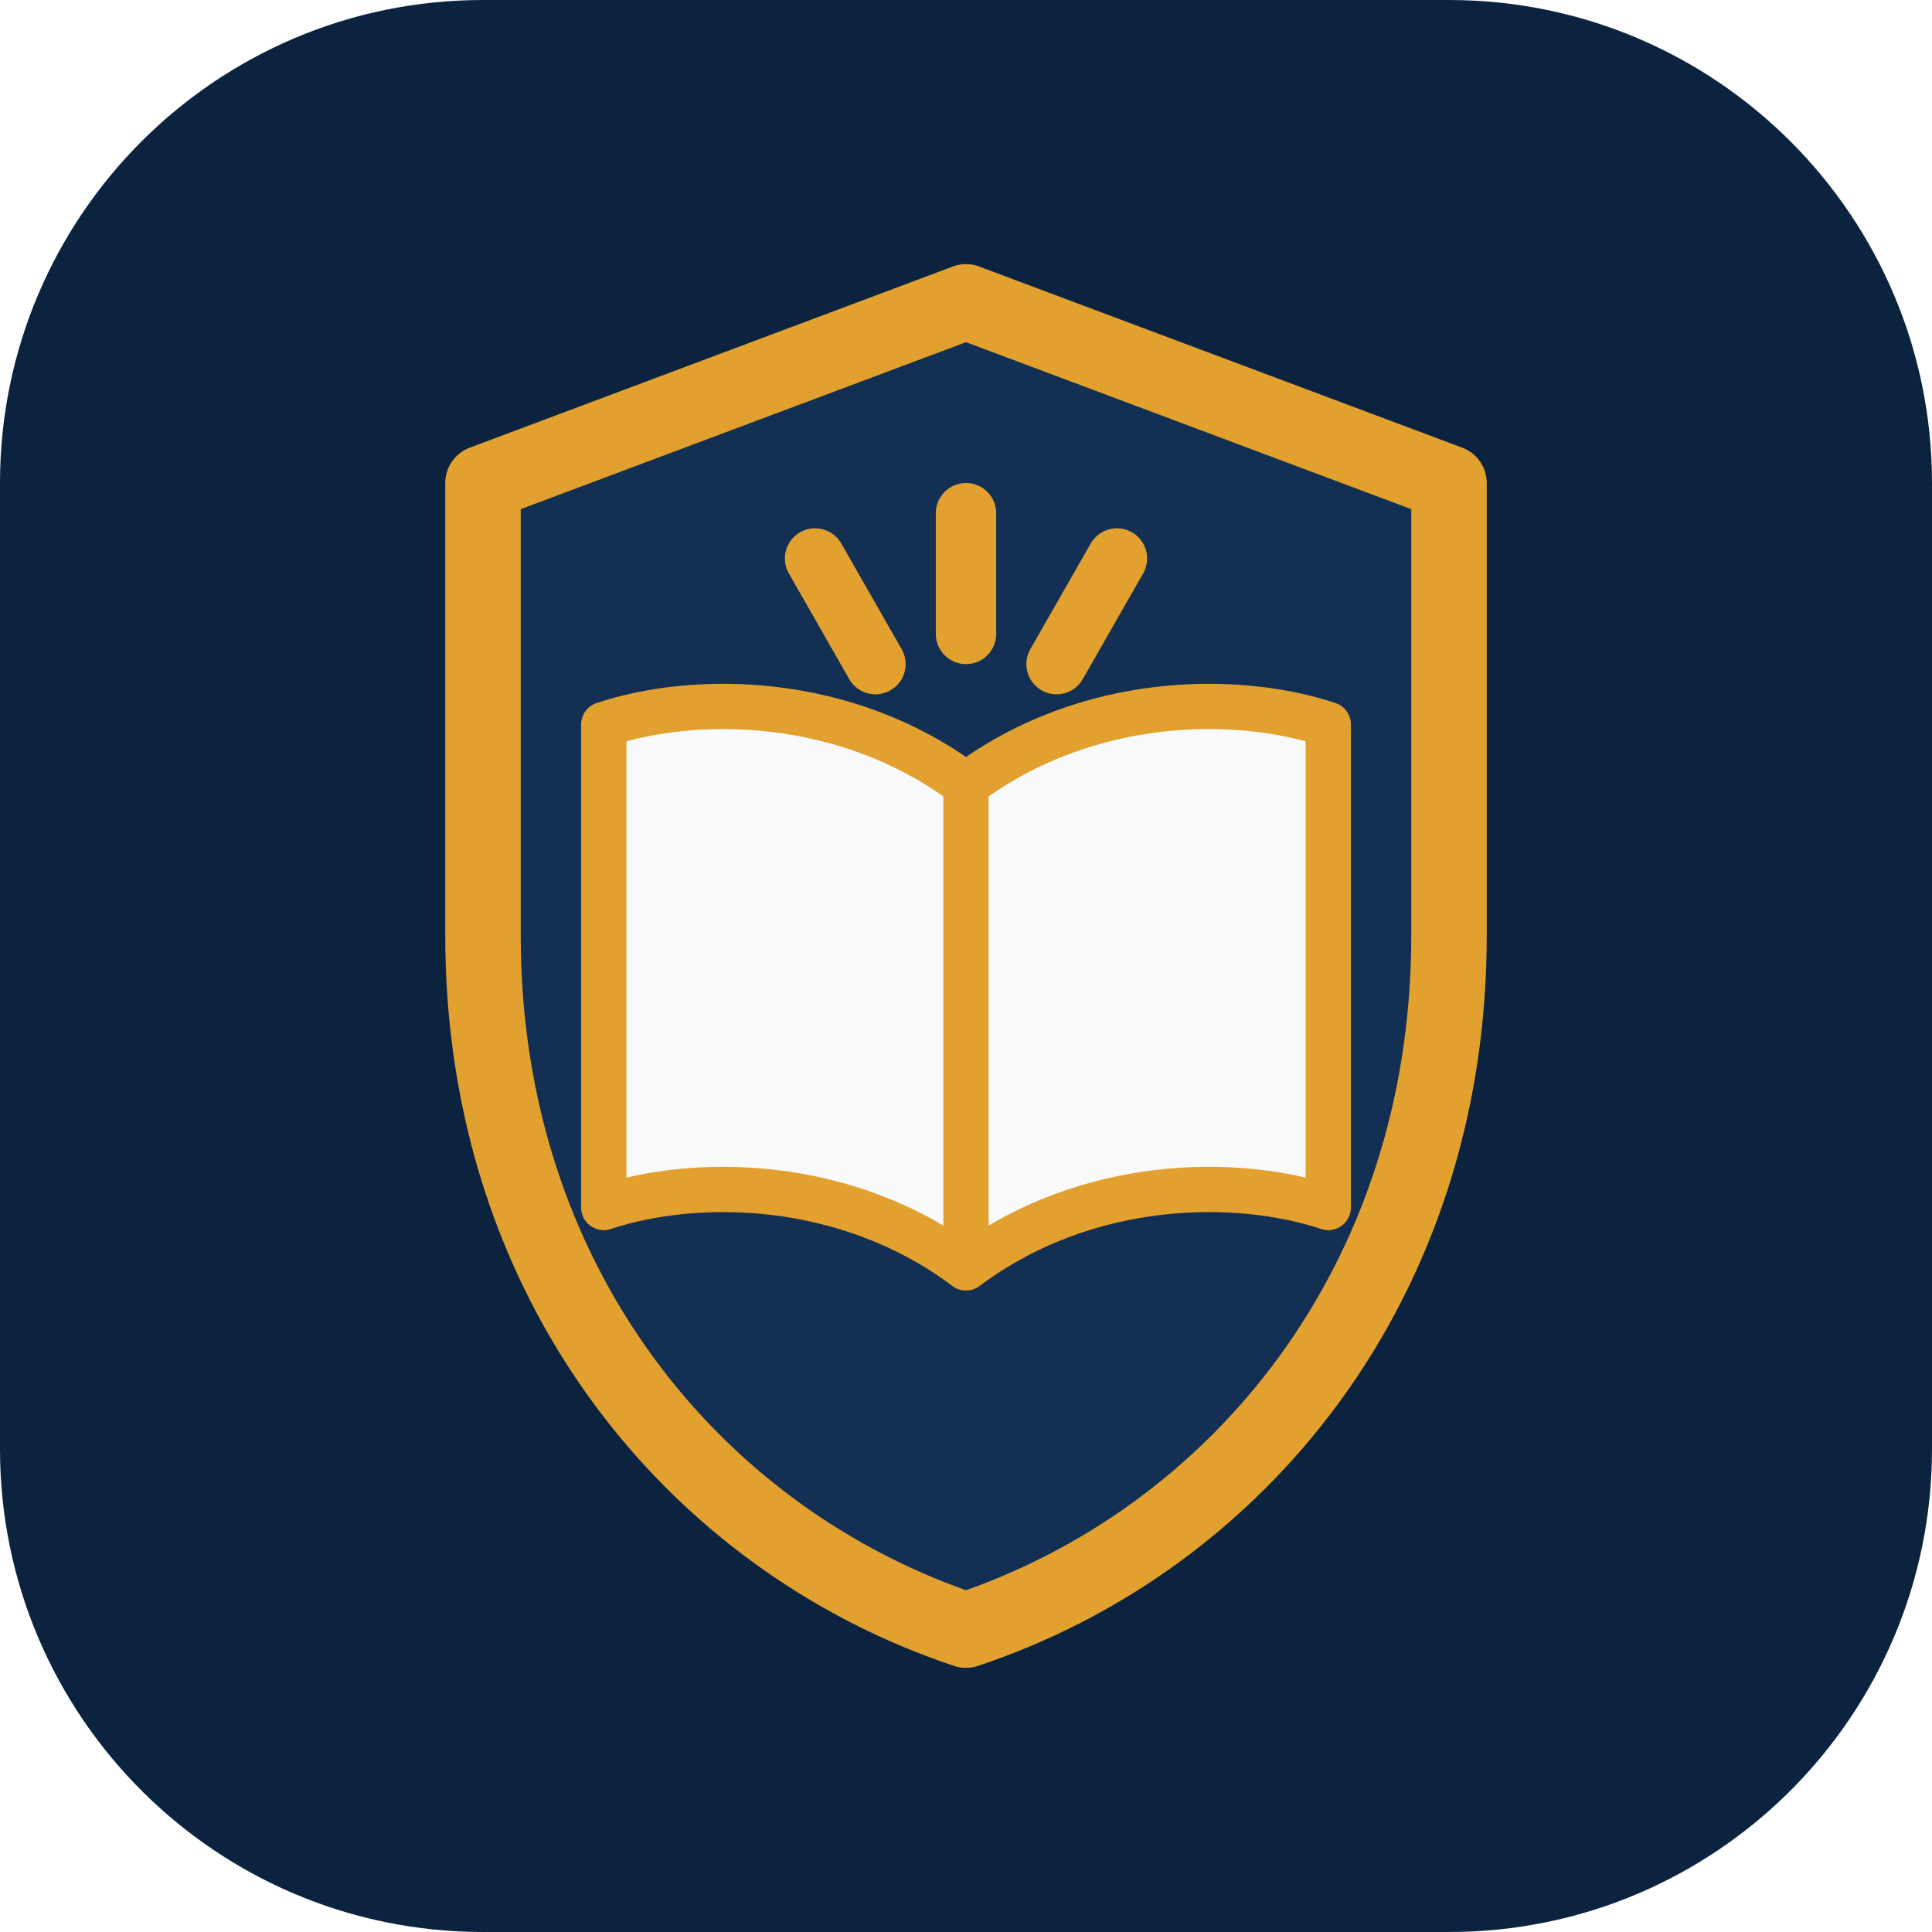
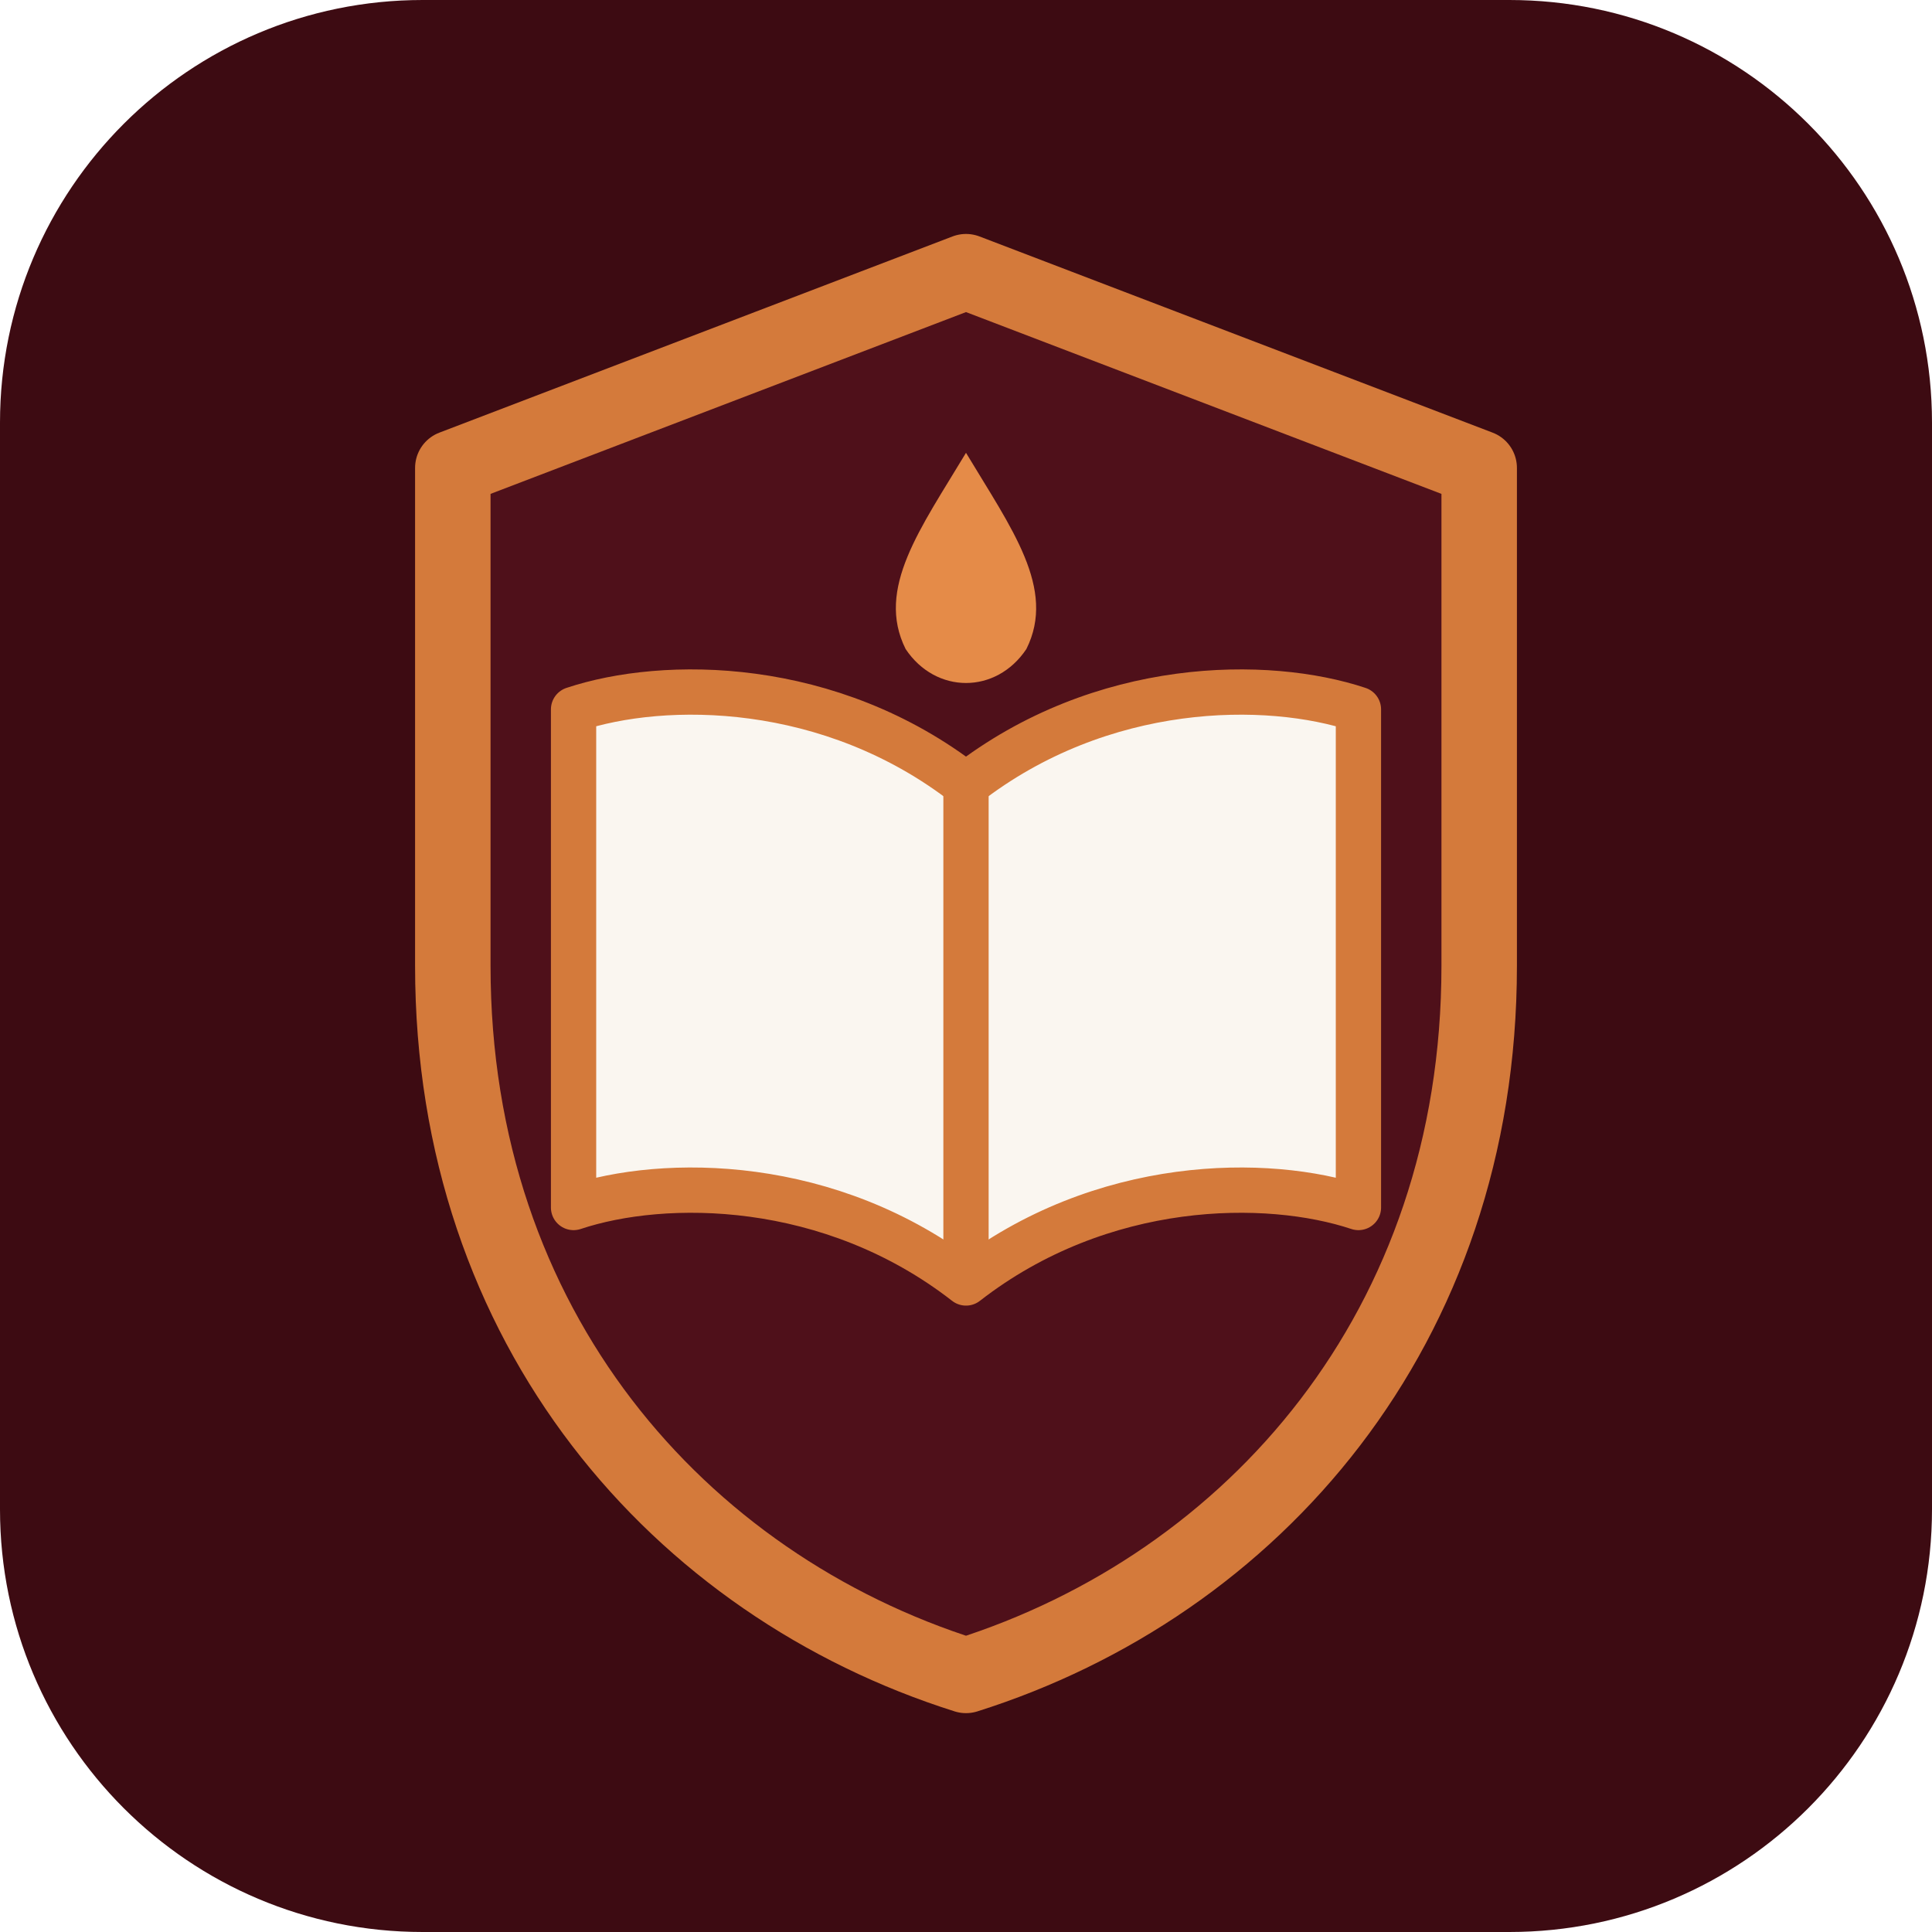
<svg xmlns="http://www.w3.org/2000/svg" viewBox="0 0 64 64" fill="none">
-   <rect width="64" height="64" rx="16" fill="#0C2340" />
-   <path d="M32 10L48 16V31C48 42.5 41 51 32 54C23 51 16 42.5 16 31V16L32 10Z" stroke="#E2A12E" stroke-width="2.5" stroke-linecap="round" stroke-linejoin="round" fill="#132F54" />
-   <path d="M32 26C28 23 23 23 20 24V40C23 39 28 39 32 42C36 39 41 39 44 40V24C41 23 36 23 32 26Z" fill="#F8FAFC" stroke="#E2A12E" stroke-width="1.5" stroke-linejoin="round" />
-   <path d="M32 26V42" stroke="#E2A12E" stroke-width="1.5" />
-   <path d="M32 17V21M27 18.5L29 22M37 18.5L35 22" stroke="#E2A12E" stroke-width="2" stroke-linecap="round" />
+   <rect width="64" height="64" rx="14" fill="#3D0B12" />
+   <path d="M32 9L49 15.5V32C49 44 41.5 52.5 32 55.5C22.5 52.5 15 44 15 32V15.5L32 9Z" stroke="#D47A3B" stroke-width="2.5" stroke-linecap="round" stroke-linejoin="round" fill="#4F101A" />
+   <path d="M32 26C27.5 22.5 22 22.5 19 23.5V40C22 39 27.5 39 32 42.5C36.5 39 42 39 45 40V23.5C42 22.5 36.5 22.5 32 26Z" fill="#FAF6F0" stroke="#D47A3B" stroke-width="1.5" stroke-linejoin="round" />
+   <path d="M32 26V42.5" stroke="#D47A3B" stroke-width="1.5" />
+   <path d="M32 15C33.5 17.5 35 19.5 34 21.5C33 23 31 23 30 21.5C29 19.5 30.5 17.5 32 15Z" fill="#E58B48" />
</svg>
